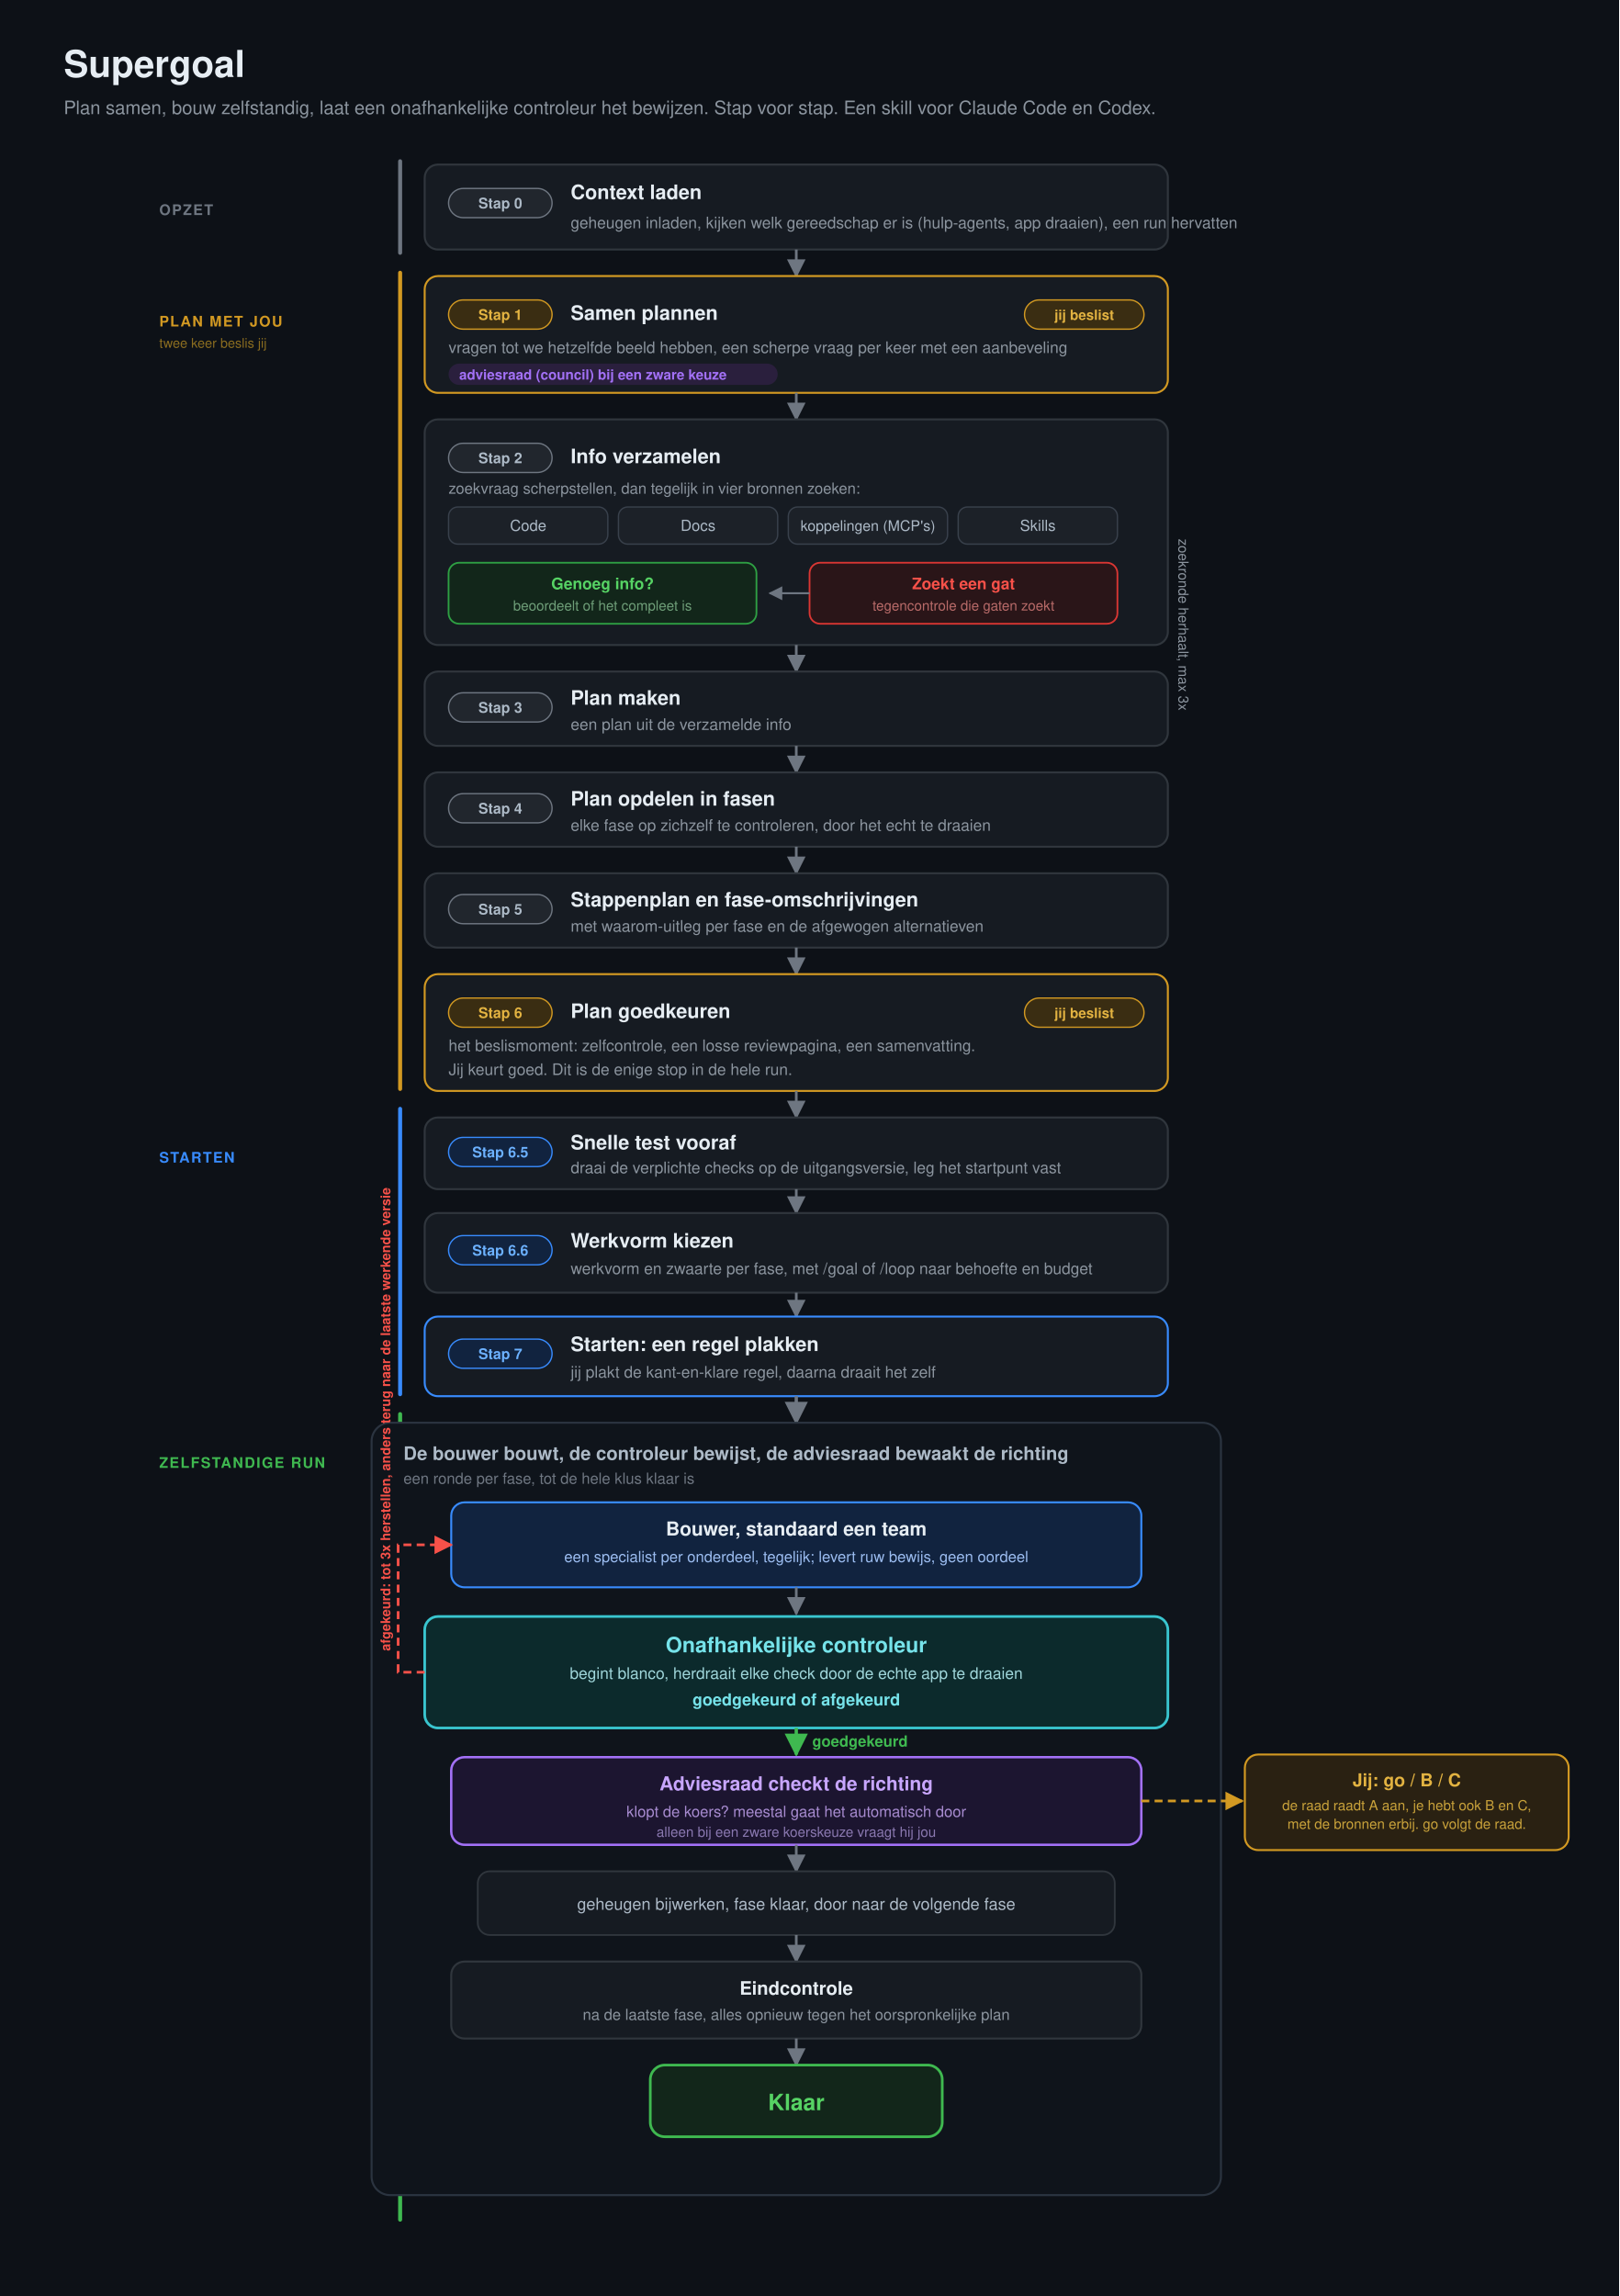
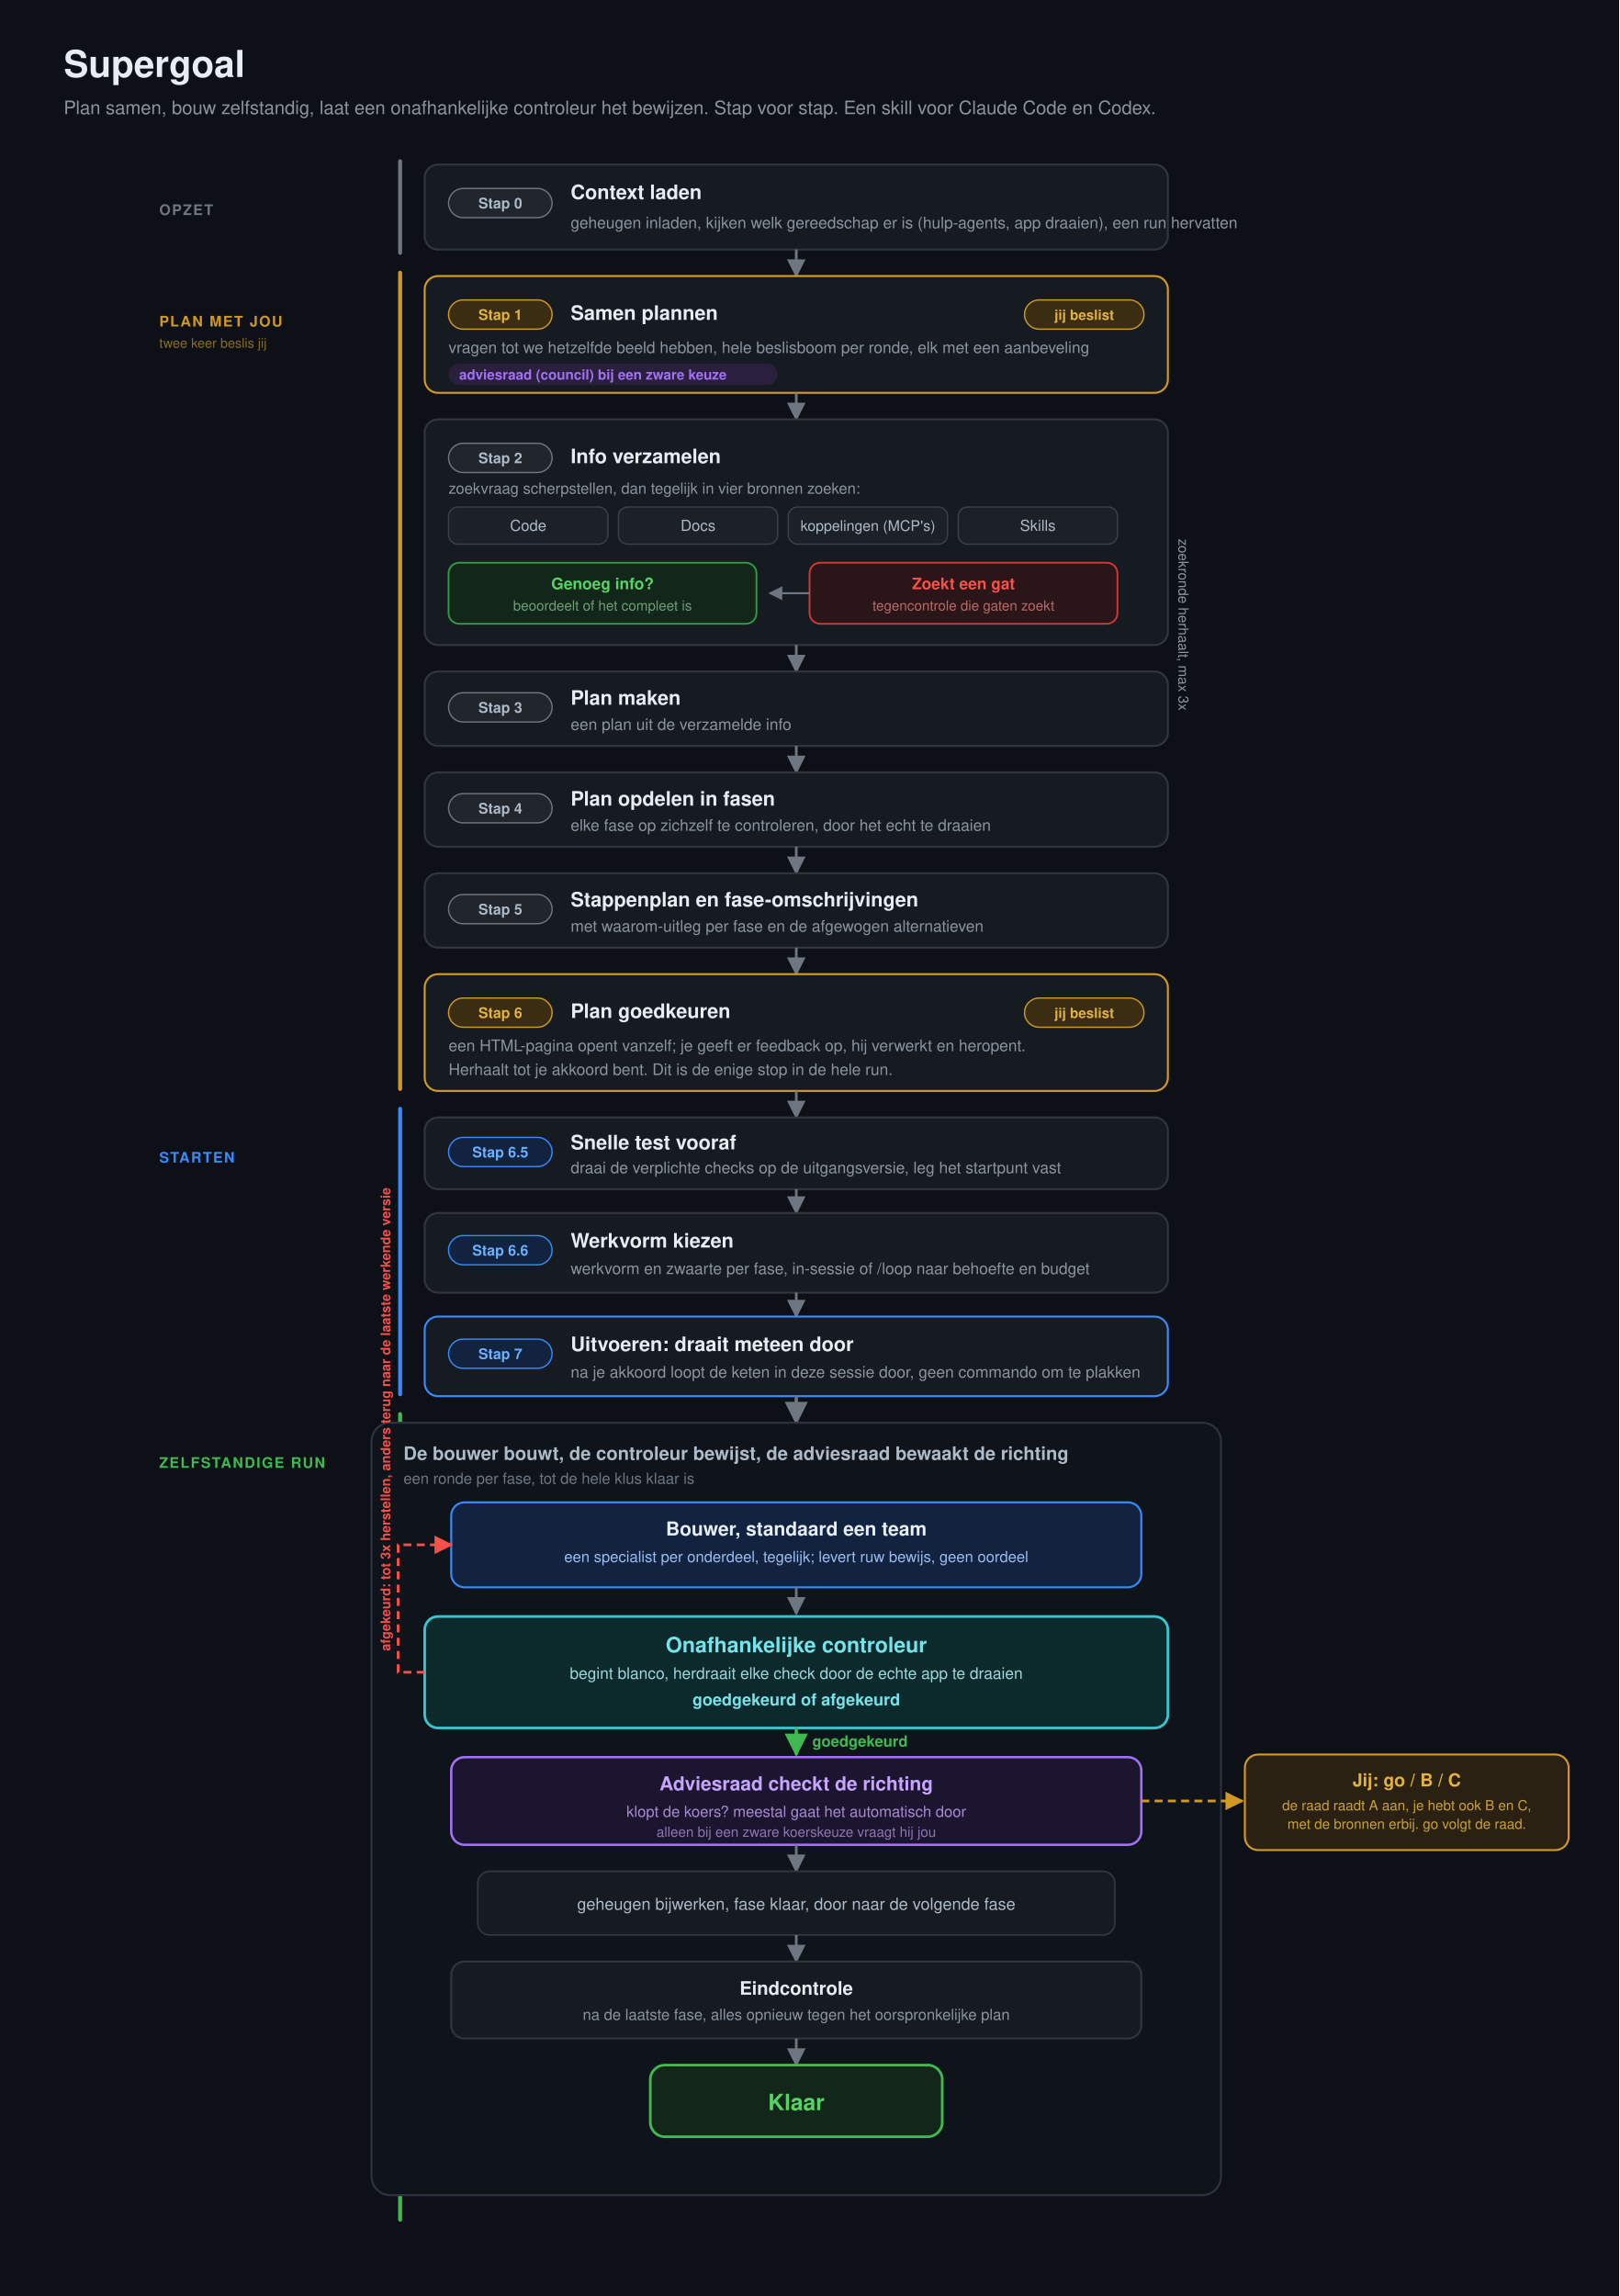
<svg xmlns="http://www.w3.org/2000/svg" viewBox="0 0 1220 1730" font-family="-apple-system, BlinkMacSystemFont, Segoe UI, Helvetica, Arial, sans-serif">
  <defs>
    <marker id="a" viewBox="0 0 10 10" refX="9" refY="5" markerWidth="7" markerHeight="7" orient="auto">
      <path d="M0,0 L10,5 L0,10 z" fill="#6e7681" />
    </marker>
    <marker id="ar" viewBox="0 0 10 10" refX="9" refY="5" markerWidth="7" markerHeight="7" orient="auto">
      <path d="M0,0 L10,5 L0,10 z" fill="#f85149" />
    </marker>
    <marker id="ag" viewBox="0 0 10 10" refX="9" refY="5" markerWidth="7" markerHeight="7" orient="auto">
      <path d="M0,0 L10,5 L0,10 z" fill="#3fb950" />
    </marker>
    <marker id="am" viewBox="0 0 10 10" refX="9" refY="5" markerWidth="7" markerHeight="7" orient="auto">
      <path d="M0,0 L10,5 L0,10 z" fill="#d29922" />
    </marker>
  </defs>
  <rect x="0" y="0" width="1220" height="1730" fill="#0d1117" />
  <text x="48" y="58" font-size="28" font-weight="700" fill="#e6edf3">Supergoal</text>
  <text x="48" y="86" font-size="14" fill="#8b949e">Plan samen, bouw zelfstandig, laat een onafhankelijke controleur het bewijzen. Stap voor stap. Een skill voor Claude Code en Codex.</text>
  <rect x="300" y="120" width="3" height="72" rx="1.5" fill="#6e7681" />
  <text x="120" y="162" font-size="11" font-weight="700" fill="#6e7681" letter-spacing="1">OPZET</text>
  <rect x="300" y="204" width="3" height="618" rx="1.5" fill="#d29922" />
  <text x="120" y="246" font-size="11" font-weight="700" fill="#d29922" letter-spacing="1">PLAN MET JOU</text>
  <text x="120" y="262" font-size="10" fill="#8b6d1f">twee keer beslis jij</text>
  <rect x="300" y="834" width="3" height="218" rx="1.5" fill="#388bfd" />
  <text x="120" y="876" font-size="11" font-weight="700" fill="#388bfd" letter-spacing="1">STARTEN</text>
  <rect x="300" y="1064" width="3" height="610" rx="1.5" fill="#3fb950" />
  <text x="120" y="1106" font-size="11" font-weight="700" fill="#3fb950" letter-spacing="1">ZELFSTANDIGE RUN</text>
  <rect x="320" y="124" width="560" height="64" rx="10" fill="#161b22" stroke="#30363d" stroke-width="1.5" />
  <rect x="338" y="142" width="78" height="22" rx="11" fill="#21262d" stroke="#6e7681" stroke-width="1" />
  <text x="377" y="157" text-anchor="middle" font-size="11" font-weight="700" fill="#adbac7">Stap 0</text>
  <text x="430" y="150" font-size="15" font-weight="600" fill="#e6edf3">Context laden</text>
  <text x="430" y="172" font-size="12" fill="#8b949e">geheugen inladen, kijken welk gereedschap er is (hulp-agents, app draaien), een run hervatten</text>
  <line x1="600" y1="188" x2="600" y2="208" stroke="#6e7681" stroke-width="2" marker-end="url(#a)" />
  <rect x="320" y="208" width="560" height="88" rx="10" fill="#161b22" stroke="#d29922" stroke-width="1.5" />
  <rect x="338" y="226" width="78" height="22" rx="11" fill="#3a2d12" stroke="#d29922" stroke-width="1" />
  <text x="377" y="241" text-anchor="middle" font-size="11" font-weight="700" fill="#e3b341">Stap 1</text>
  <rect x="772" y="226" width="90" height="22" rx="11" fill="#3a2d12" stroke="#d29922" stroke-width="1" />
  <text x="817" y="241" text-anchor="middle" font-size="10.5" font-weight="700" fill="#e3b341">jij beslist</text>
  <text x="430" y="241" font-size="15" font-weight="600" fill="#e6edf3">Samen plannen</text>
-   <text x="338" y="266" font-size="12" fill="#8b949e">vragen tot we hetzelfde beeld hebben, een scherpe vraag per keer met een aanbeveling</text>
+   <text x="338" y="266" font-size="12" fill="#8b949e">vragen tot we hetzelfde beeld hebben, hele beslisboom per ronde, elk met een aanbeveling</text>
  <rect x="338" y="274" width="248" height="16" rx="8" fill="#2a1f3d" />
  <text x="346" y="286" font-size="10.5" font-weight="600" fill="#a371f7">adviesraad (council) bij een zware keuze</text>
  <line x1="600" y1="296" x2="600" y2="316" stroke="#6e7681" stroke-width="2" marker-end="url(#a)" />
  <rect x="320" y="316" width="560" height="170" rx="10" fill="#161b22" stroke="#30363d" stroke-width="1.5" />
  <rect x="338" y="334" width="78" height="22" rx="11" fill="#21262d" stroke="#6e7681" stroke-width="1" />
  <text x="377" y="349" text-anchor="middle" font-size="11" font-weight="700" fill="#adbac7">Stap 2</text>
  <text x="430" y="349" font-size="15" font-weight="600" fill="#e6edf3">Info verzamelen</text>
  <text x="338" y="372" font-size="11.5" fill="#8b949e">zoekvraag scherpstellen, dan tegelijk in vier bronnen zoeken:</text>
  <rect x="338" y="382" width="120" height="28" rx="7" fill="#1c2128" stroke="#39414c" />
  <text x="398" y="400" text-anchor="middle" font-size="11.5" fill="#adbac7">Code</text>
  <rect x="466" y="382" width="120" height="28" rx="7" fill="#1c2128" stroke="#39414c" />
  <text x="526" y="400" text-anchor="middle" font-size="11.5" fill="#adbac7">Docs</text>
  <rect x="594" y="382" width="120" height="28" rx="7" fill="#1c2128" stroke="#39414c" />
  <text x="654" y="400" text-anchor="middle" font-size="11" fill="#adbac7">koppelingen (MCP's)</text>
  <rect x="722" y="382" width="120" height="28" rx="7" fill="#1c2128" stroke="#39414c" />
  <text x="782" y="400" text-anchor="middle" font-size="11.5" fill="#adbac7">Skills</text>
  <rect x="338" y="424" width="232" height="46" rx="8" fill="#12261a" stroke="#2ea043" stroke-width="1.3" />
  <text x="454" y="444" text-anchor="middle" font-size="12" font-weight="600" fill="#56d364">Genoeg info?</text>
  <text x="454" y="460" text-anchor="middle" font-size="10.5" fill="#6e9e78">beoordeelt of het compleet is</text>
  <rect x="610" y="424" width="232" height="46" rx="8" fill="#2a1518" stroke="#da3633" stroke-width="1.3" />
  <text x="726" y="444" text-anchor="middle" font-size="12" font-weight="600" fill="#f85149">Zoekt een gat</text>
  <text x="726" y="460" text-anchor="middle" font-size="10.5" fill="#b86a68">tegencontrole die gaten zoekt</text>
  <path d="M 610 447 L 580 447" stroke="#6e7681" stroke-width="1.5" marker-end="url(#a)" />
  <text x="888" y="406" font-size="10.5" fill="#8b949e" transform="rotate(90 888 406)">zoekronde herhaalt, max 3x</text>
  <line x1="600" y1="486" x2="600" y2="506" stroke="#6e7681" stroke-width="2" marker-end="url(#a)" />
  <rect x="320" y="506" width="560" height="56" rx="10" fill="#161b22" stroke="#30363d" stroke-width="1.5" />
  <rect x="338" y="522" width="78" height="22" rx="11" fill="#21262d" stroke="#6e7681" stroke-width="1" />
  <text x="377" y="537" text-anchor="middle" font-size="11" font-weight="700" fill="#adbac7">Stap 3</text>
  <text x="430" y="531" font-size="15" font-weight="600" fill="#e6edf3">Plan maken</text>
  <text x="430" y="550" font-size="12" fill="#8b949e">een plan uit de verzamelde info</text>
  <line x1="600" y1="562" x2="600" y2="582" stroke="#6e7681" stroke-width="2" marker-end="url(#a)" />
  <rect x="320" y="582" width="560" height="56" rx="10" fill="#161b22" stroke="#30363d" stroke-width="1.5" />
  <rect x="338" y="598" width="78" height="22" rx="11" fill="#21262d" stroke="#6e7681" stroke-width="1" />
  <text x="377" y="613" text-anchor="middle" font-size="11" font-weight="700" fill="#adbac7">Stap 4</text>
  <text x="430" y="607" font-size="15" font-weight="600" fill="#e6edf3">Plan opdelen in fasen</text>
  <text x="430" y="626" font-size="12" fill="#8b949e">elke fase op zichzelf te controleren, door het echt te draaien</text>
  <line x1="600" y1="638" x2="600" y2="658" stroke="#6e7681" stroke-width="2" marker-end="url(#a)" />
  <rect x="320" y="658" width="560" height="56" rx="10" fill="#161b22" stroke="#30363d" stroke-width="1.5" />
  <rect x="338" y="674" width="78" height="22" rx="11" fill="#21262d" stroke="#6e7681" stroke-width="1" />
  <text x="377" y="689" text-anchor="middle" font-size="11" font-weight="700" fill="#adbac7">Stap 5</text>
  <text x="430" y="683" font-size="15" font-weight="600" fill="#e6edf3">Stappenplan en fase-omschrijvingen</text>
  <text x="430" y="702" font-size="12" fill="#8b949e">met waarom-uitleg per fase en de afgewogen alternatieven</text>
  <line x1="600" y1="714" x2="600" y2="734" stroke="#6e7681" stroke-width="2" marker-end="url(#a)" />
  <rect x="320" y="734" width="560" height="88" rx="10" fill="#161b22" stroke="#d29922" stroke-width="1.5" />
  <rect x="338" y="752" width="78" height="22" rx="11" fill="#3a2d12" stroke="#d29922" stroke-width="1" />
  <text x="377" y="767" text-anchor="middle" font-size="11" font-weight="700" fill="#e3b341">Stap 6</text>
  <rect x="772" y="752" width="90" height="22" rx="11" fill="#3a2d12" stroke="#d29922" stroke-width="1" />
  <text x="817" y="767" text-anchor="middle" font-size="10.5" font-weight="700" fill="#e3b341">jij beslist</text>
  <text x="430" y="767" font-size="15" font-weight="600" fill="#e6edf3">Plan goedkeuren</text>
-   <text x="338" y="792" font-size="12" fill="#8b949e">het beslismoment: zelfcontrole, een losse reviewpagina, een samenvatting.</text>
-   <text x="338" y="810" font-size="12" fill="#8b949e">Jij keurt goed. Dit is de enige stop in de hele run.</text>
+   <text x="338" y="792" font-size="12" fill="#8b949e">een HTML-pagina opent vanzelf; je geeft er feedback op, hij verwerkt en heropent.</text>
+   <text x="338" y="810" font-size="12" fill="#8b949e">Herhaalt tot je akkoord bent. Dit is de enige stop in de hele run.</text>
  <line x1="600" y1="822" x2="600" y2="842" stroke="#6e7681" stroke-width="2" marker-end="url(#a)" />
  <rect x="320" y="842" width="560" height="54" rx="10" fill="#161b22" stroke="#30363d" stroke-width="1.5" />
  <rect x="338" y="857" width="78" height="22" rx="11" fill="#11233f" stroke="#388bfd" stroke-width="1" />
  <text x="377" y="872" text-anchor="middle" font-size="11" font-weight="700" fill="#6cb1ff">Stap 6.5</text>
  <text x="430" y="866" font-size="15" font-weight="600" fill="#e6edf3">Snelle test vooraf</text>
  <text x="430" y="884" font-size="12" fill="#8b949e">draai de verplichte checks op de uitgangsversie, leg het startpunt vast</text>
  <line x1="600" y1="896" x2="600" y2="914" stroke="#6e7681" stroke-width="2" marker-end="url(#a)" />
  <rect x="320" y="914" width="560" height="60" rx="10" fill="#161b22" stroke="#30363d" stroke-width="1.5" />
  <rect x="338" y="931" width="78" height="22" rx="11" fill="#11233f" stroke="#388bfd" stroke-width="1" />
  <text x="377" y="946" text-anchor="middle" font-size="11" font-weight="700" fill="#6cb1ff">Stap 6.6</text>
  <text x="430" y="940" font-size="15" font-weight="600" fill="#e6edf3">Werkvorm kiezen</text>
-   <text x="430" y="960" font-size="12" fill="#8b949e">werkvorm en zwaarte per fase, met /goal of /loop naar behoefte en budget</text>
+   <text x="430" y="960" font-size="12" fill="#8b949e">werkvorm en zwaarte per fase, in-sessie of /loop naar behoefte en budget</text>
  <line x1="600" y1="974" x2="600" y2="992" stroke="#6e7681" stroke-width="2" marker-end="url(#a)" />
  <rect x="320" y="992" width="560" height="60" rx="10" fill="#161b22" stroke="#388bfd" stroke-width="1.5" />
  <rect x="338" y="1009" width="78" height="22" rx="11" fill="#11233f" stroke="#388bfd" stroke-width="1" />
  <text x="377" y="1024" text-anchor="middle" font-size="11" font-weight="700" fill="#6cb1ff">Stap 7</text>
-   <text x="430" y="1018" font-size="15" font-weight="600" fill="#e6edf3">Starten: een regel plakken</text>
-   <text x="430" y="1038" font-size="12" fill="#8b949e">jij plakt de kant-en-klare regel, daarna draait het zelf</text>
+   <text x="430" y="1018" font-size="15" font-weight="600" fill="#e6edf3">Uitvoeren: draait meteen door</text>
+   <text x="430" y="1038" font-size="12" fill="#8b949e">na je akkoord loopt de keten in deze sessie door, geen commando om te plakken</text>
  <line x1="600" y1="1052" x2="600" y2="1072" stroke="#6e7681" stroke-width="2.5" marker-end="url(#a)" />
  <rect x="280" y="1072" width="640" height="582" rx="14" fill="#0f141b" stroke="#2b3440" stroke-width="1.5" />
  <text x="304" y="1100" font-size="14" font-weight="700" fill="#adbac7">De bouwer bouwt, de controleur bewijst, de adviesraad bewaakt de richting</text>
  <text x="304" y="1118" font-size="11.5" fill="#6e7681">een ronde per fase, tot de hele klus klaar is</text>
  <rect x="340" y="1132" width="520" height="64" rx="10" fill="#11233f" stroke="#388bfd" stroke-width="1.5" />
  <text x="600" y="1157" text-anchor="middle" font-size="14.5" font-weight="700" fill="#e6edf3">Bouwer, standaard een team</text>
  <text x="600" y="1177" text-anchor="middle" font-size="11.5" fill="#9bbcf0">een specialist per onderdeel, tegelijk; levert ruw bewijs, geen oordeel</text>
  <line x1="600" y1="1196" x2="600" y2="1216" stroke="#6e7681" stroke-width="2" marker-end="url(#a)" />
  <rect x="320" y="1218" width="560" height="84" rx="10" fill="#0c2a2c" stroke="#39c5cf" stroke-width="2" />
  <text x="600" y="1245" text-anchor="middle" font-size="16" font-weight="700" fill="#76e3ea">Onafhankelijke controleur</text>
  <text x="600" y="1265" text-anchor="middle" font-size="12" fill="#9fd6da">begint blanco, herdraait elke check door de echte app te draaien</text>
  <text x="600" y="1285" text-anchor="middle" font-size="12.5" font-weight="700" fill="#76e3ea">goedgekeurd of afgekeurd</text>
  <path d="M 320 1260 L 300 1260 L 300 1164 L 340 1164" fill="none" stroke="#f85149" stroke-width="2" stroke-dasharray="6 4" marker-end="url(#ar)" />
  <text x="294" y="1244" font-size="10" font-weight="600" fill="#f85149" transform="rotate(-90 294 1244)">afgekeurd: tot 3x herstellen, anders terug naar de laatste werkende versie</text>
  <line x1="600" y1="1302" x2="600" y2="1322" stroke="#3fb950" stroke-width="2.5" marker-end="url(#ag)" />
  <text x="612" y="1316" font-size="11.5" font-weight="700" fill="#3fb950">goedgekeurd</text>
  <rect x="340" y="1324" width="520" height="66" rx="10" fill="#1c1530" stroke="#a371f7" stroke-width="1.8" />
  <text x="600" y="1349" text-anchor="middle" font-size="14.5" font-weight="700" fill="#c8a6ff">Adviesraad checkt de richting</text>
  <text x="600" y="1369" text-anchor="middle" font-size="11.5" fill="#a78bd0">klopt de koers? meestal gaat het automatisch door</text>
  <text x="600" y="1384" text-anchor="middle" font-size="10.5" fill="#8a78b0">alleen bij een zware koerskeuze vraagt hij jou</text>
  <path d="M 860 1357 L 900 1357 L 900 1357 L 936 1357" fill="none" stroke="#d29922" stroke-width="2" stroke-dasharray="6 4" marker-end="url(#am)" />
  <rect x="938" y="1322" width="244" height="72" rx="10" fill="#2a2112" stroke="#d29922" stroke-width="1.5" />
  <text x="1060" y="1346" text-anchor="middle" font-size="13.5" font-weight="700" fill="#e3b341">Jij: go / B / C</text>
  <text x="1060" y="1364" text-anchor="middle" font-size="10.5" fill="#c9a23a">de raad raadt A aan, je hebt ook B en C,</text>
  <text x="1060" y="1378" text-anchor="middle" font-size="10.5" fill="#c9a23a">met de bronnen erbij. go volgt de raad.</text>
  <line x1="600" y1="1390" x2="600" y2="1410" stroke="#6e7681" stroke-width="2" marker-end="url(#a)" />
  <rect x="360" y="1410" width="480" height="48" rx="9" fill="#161b22" stroke="#30363d" stroke-width="1.3" />
  <text x="600" y="1439" text-anchor="middle" font-size="12.5" fill="#adbac7">geheugen bijwerken, fase klaar, door naar de volgende fase</text>
  <line x1="600" y1="1458" x2="600" y2="1478" stroke="#6e7681" stroke-width="2" marker-end="url(#a)" />
  <rect x="340" y="1478" width="520" height="58" rx="10" fill="#161b22" stroke="#30363d" stroke-width="1.5" />
  <text x="600" y="1503" text-anchor="middle" font-size="14" font-weight="600" fill="#e6edf3">Eindcontrole</text>
  <text x="600" y="1522" text-anchor="middle" font-size="11.5" fill="#8b949e">na de laatste fase, alles opnieuw tegen het oorspronkelijke plan</text>
  <line x1="600" y1="1536" x2="600" y2="1556" stroke="#6e7681" stroke-width="2" marker-end="url(#a)" />
  <rect x="490" y="1556" width="220" height="54" rx="11" fill="#12261a" stroke="#3fb950" stroke-width="2" />
  <text x="600" y="1590" text-anchor="middle" font-size="17" font-weight="700" fill="#56d364">Klaar</text>
</svg>
